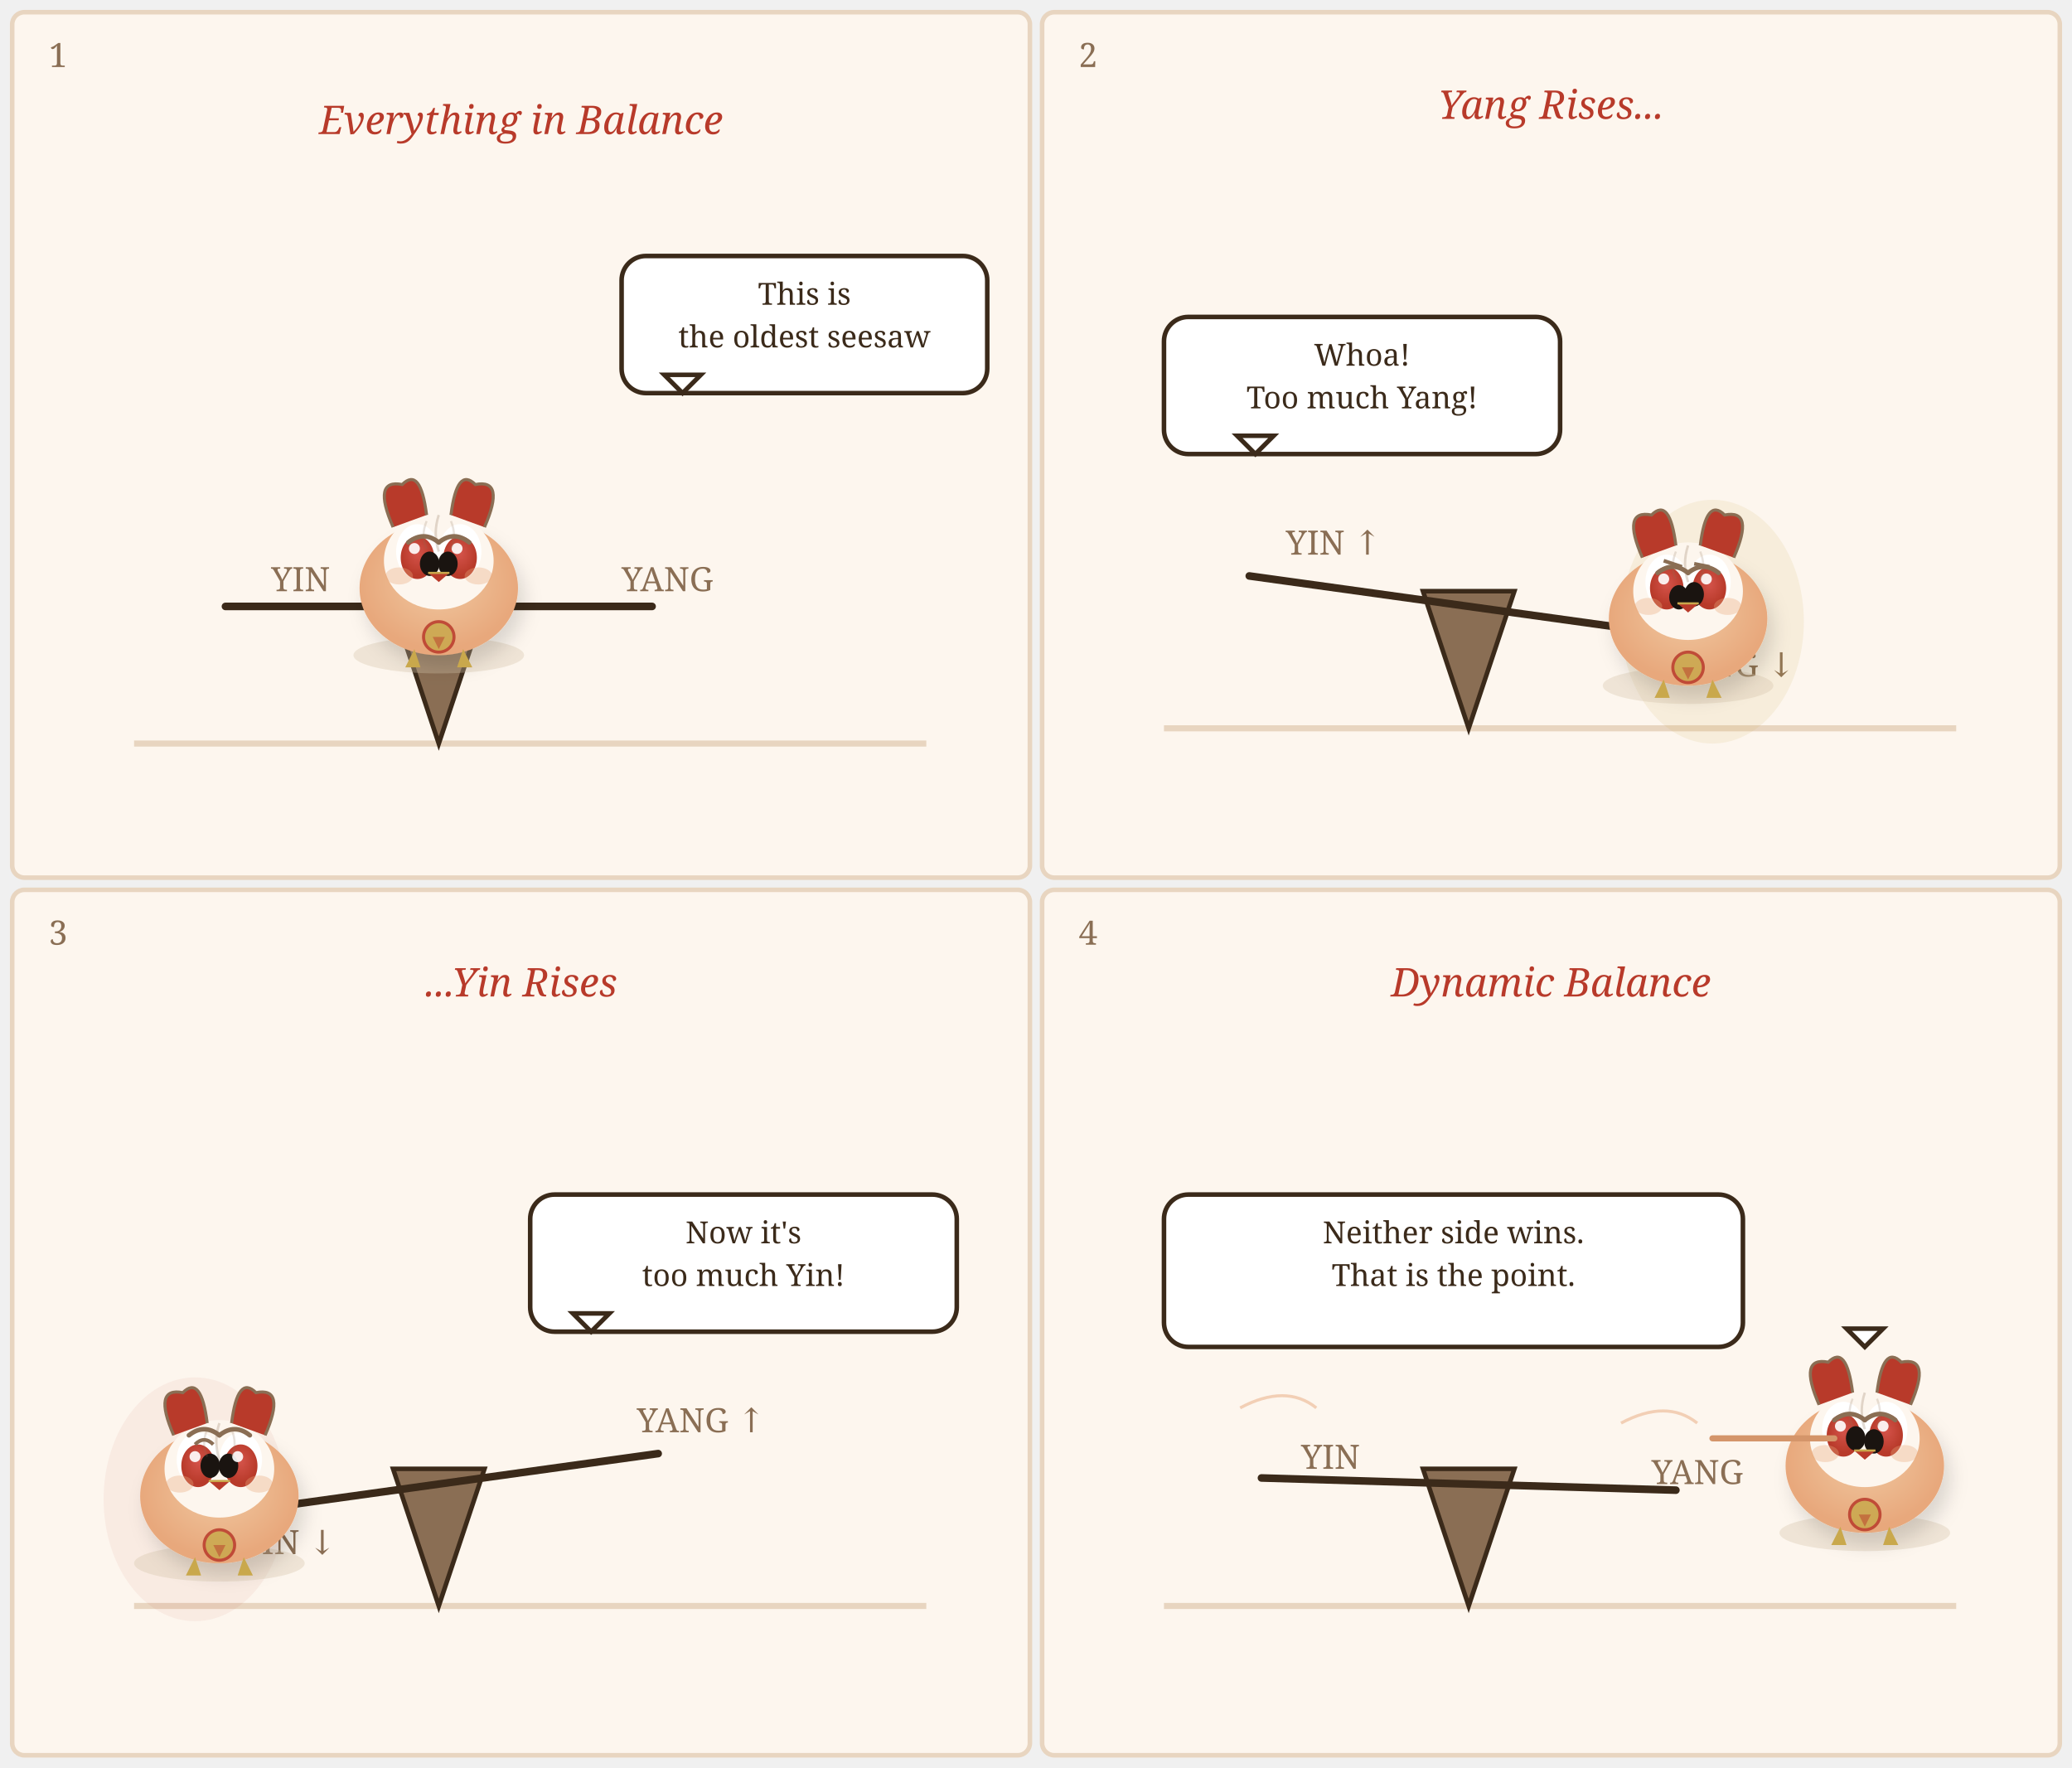
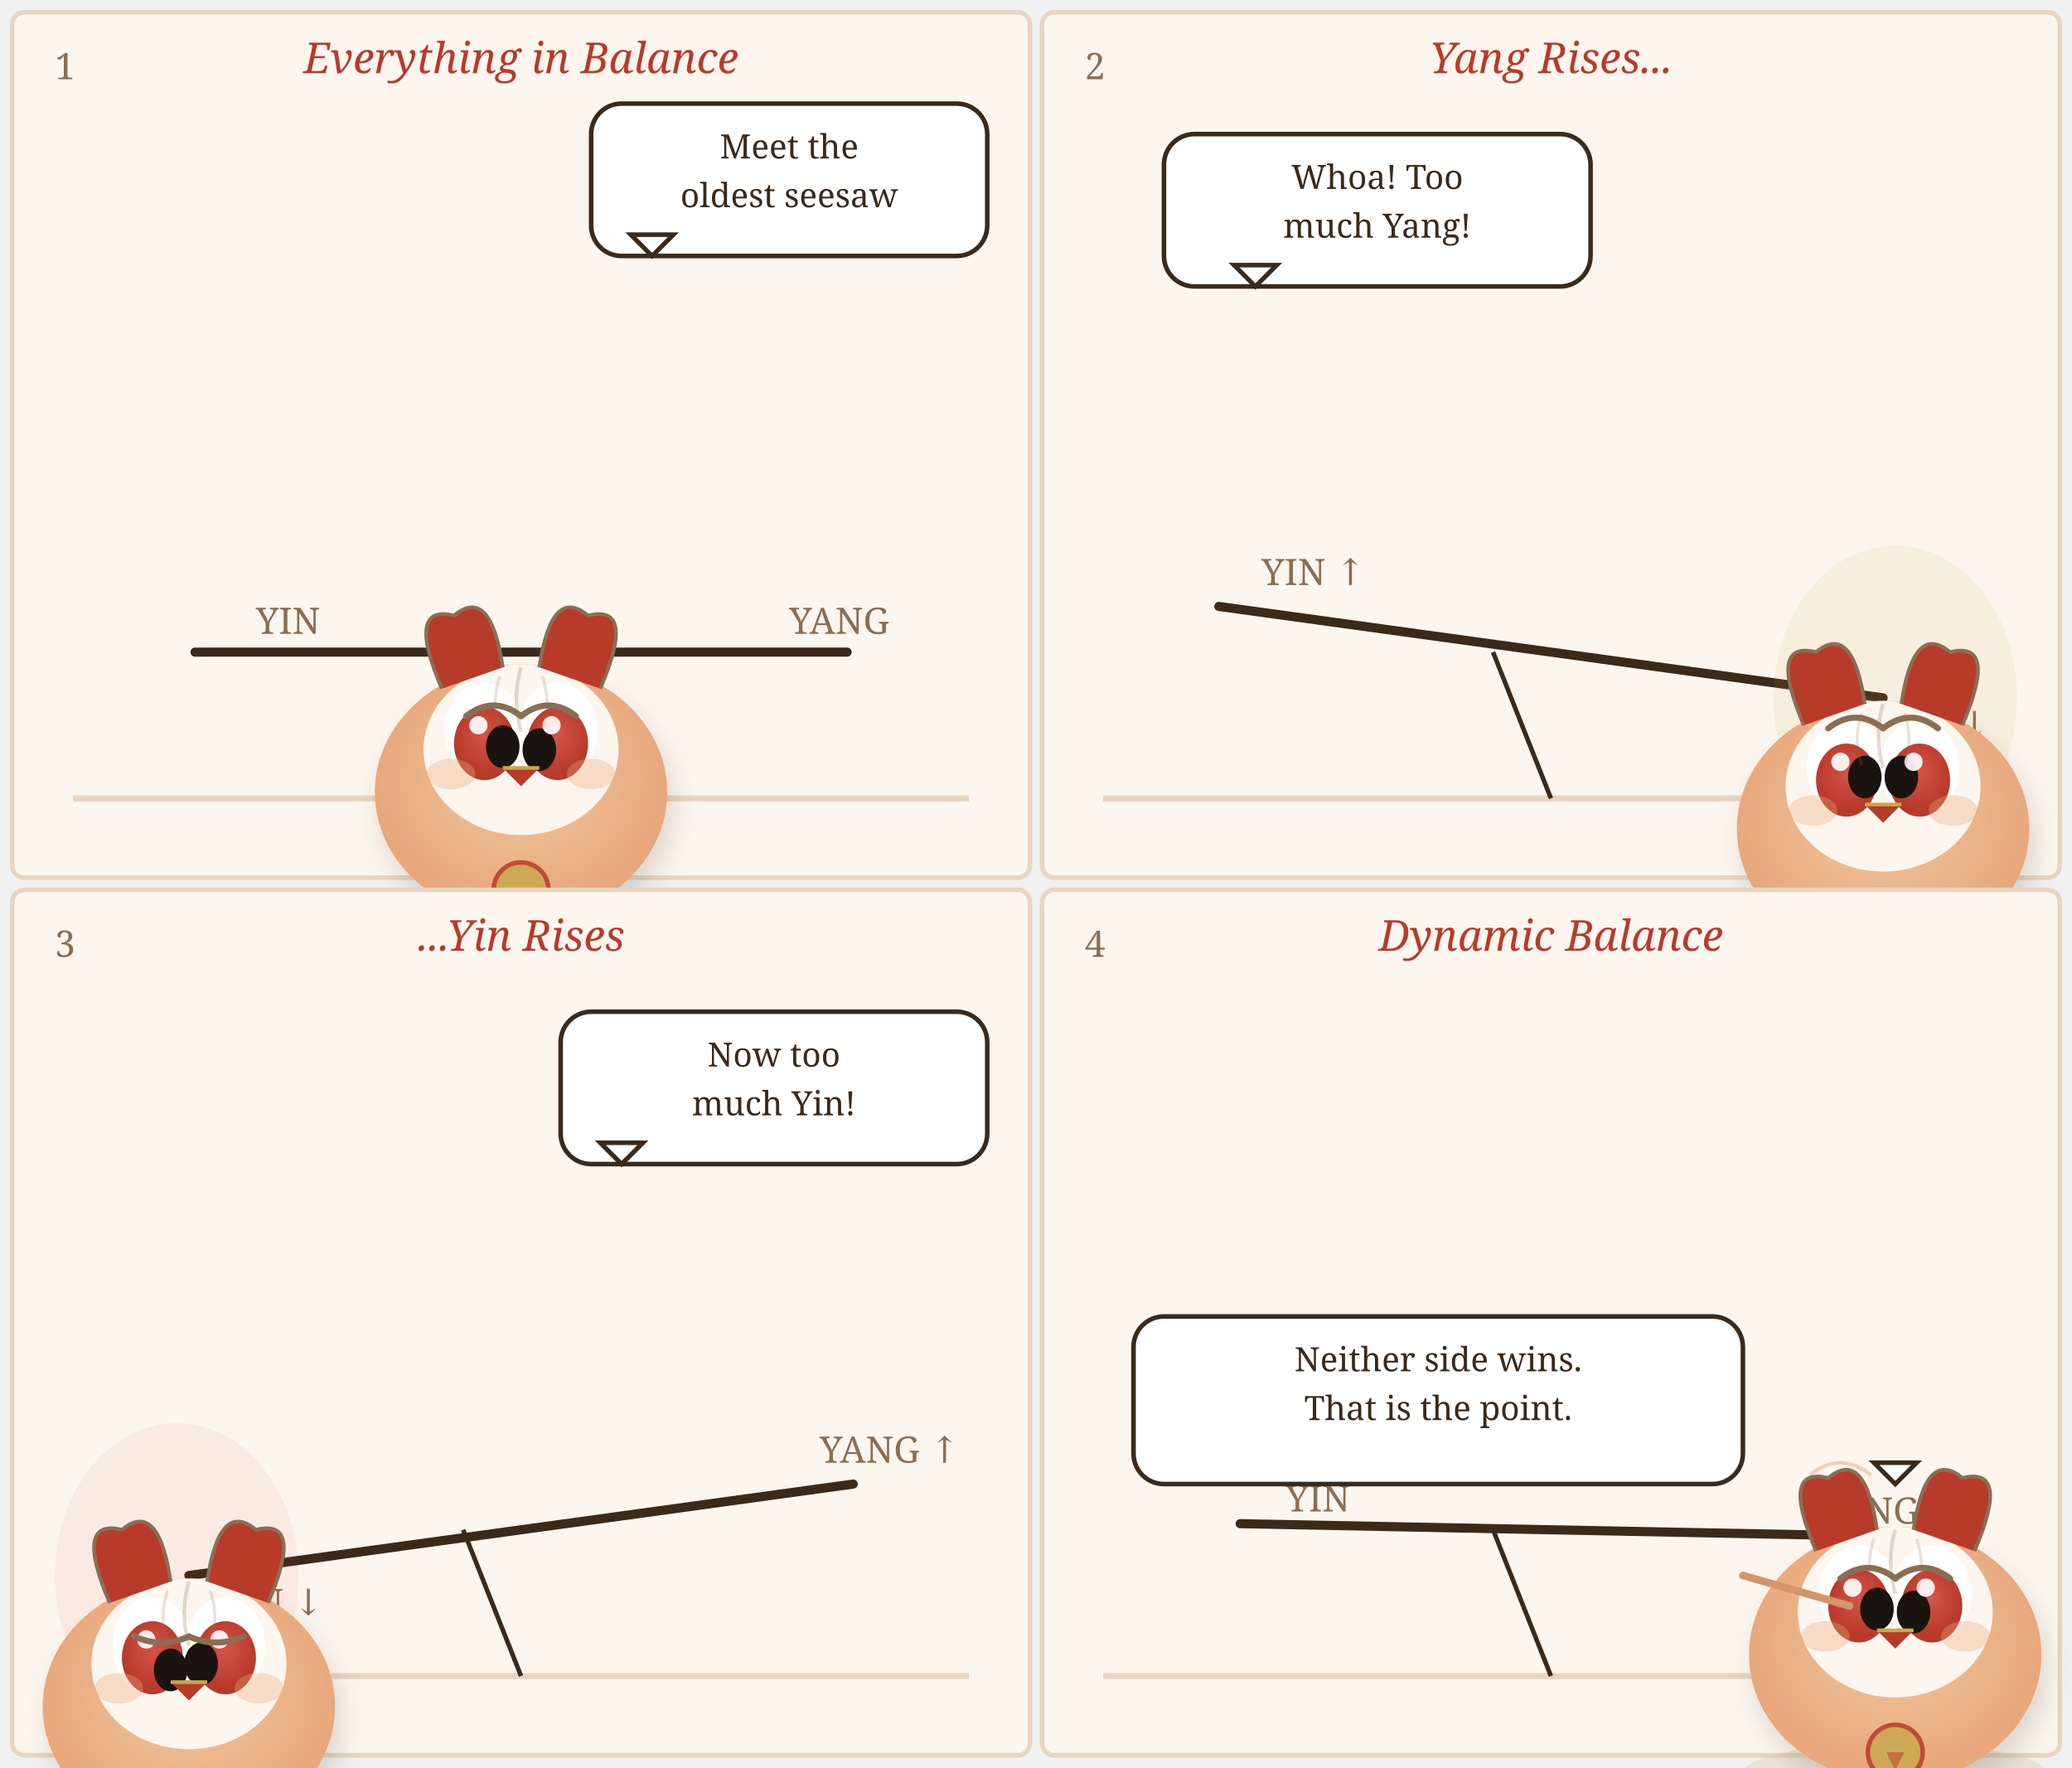
<svg xmlns="http://www.w3.org/2000/svg" viewBox="0 0 680 580" width="680" height="580">
  <defs>
    <radialGradient id="bodyGrad" cx="50%" cy="45%" r="50%">
      <stop offset="0%" stop-color="#f0c8a0" />
      <stop offset="100%" stop-color="#e8a87c" />
    </radialGradient>
    <radialGradient id="eyeGrad" cx="50%" cy="40%" r="50%">
      <stop offset="0%" stop-color="#d4534a" />
      <stop offset="100%" stop-color="#b83a2a" />
    </radialGradient>
    <filter id="shadow" x="-20%" y="-20%" width="140%" height="150%">
-       <feDropShadow dx="2" dy="4" stdDeviation="3" flood-color="#00000022" />
+       <feDropShadow dx="2" dy="5" stdDeviation="4" flood-color="#00000022" />
    </filter>
  </defs>
  <style>
    .bg2{fill:#fdf6ee;stroke:#e8d5c0;stroke-width:1.5}
-     .lbl{font-family:Georgia,serif;font-size:11px;fill:#8a6e54}
-     .cap{font-family:Georgia,serif;font-size:13px;fill:#b83a2a;text-anchor:middle;font-style:italic}
+     .lbl{font-family:Georgia,serif;font-size:12px;fill:#8a6e54}
+     .cap{font-family:Georgia,serif;font-size:14px;fill:#b83a2a;text-anchor:middle;font-style:italic}
    .bub{fill:white;stroke:#3b2a1a;stroke-width:1.5}
-     .btx{font-family:Georgia,serif;font-size:10px;fill:#3b2a1a}
+     .btx{font-family:Georgia,serif;font-size:11px;fill:#3b2a1a}
    .ollie-head{fill:#b83a2a}
    .ollie-foot{fill:#c9a84c}
  </style>
  <rect x="4" y="4" width="334" height="284" class="bg2" rx="4" />
-   <text x="16" y="22" class="lbl">1</text>
-   <text x="171" y="44" class="cap" font-size="14">Everything in Balance</text>
-   <line x1="44" y1="244" x2="304" y2="244" stroke="#e8d5c0" stroke-width="2" />
-   <polygon points="144,244 129,199 159,199" fill="#8a6e54" stroke="#3b2a1a" stroke-width="1.5" />
-   <line x1="74" y1="199" x2="214" y2="199" stroke="#3b2a1a" stroke-width="2.5" stroke-linecap="round" />
-   <text x="89" y="194" class="lbl" font-size="9" fill="#b83a2a">YIN</text>
-   <text x="204" y="194" class="lbl" font-size="9" fill="#c9a84c">YANG</text>
-   <g transform="translate(144,189)">
-     <ellipse cx="0" cy="26" rx="28" ry="6" fill="#d4c4a8" opacity="0.35" />
-     <ellipse cx="0" cy="4" rx="26" ry="22" fill="url(#bodyGrad)" filter="url(#shadow)" />
-     <ellipse cx="0" cy="-5" rx="18" ry="16" fill="#fdf6ee" />
-     <path d="M-15,-16 Q-22,-32 -12,-30 Q-6,-36 -4,-20" class="ollie-head" stroke="#8a6e54" stroke-width="1" />
-     <path d="M15,-16 Q22,-32 12,-30 Q6,-36 4,-20" class="ollie-head" stroke="#8a6e54" stroke-width="1" />
-     <ellipse cx="-7" cy="-8" rx="7" ry="9" fill="white" />
-     <ellipse cx="7" cy="-8" rx="7" ry="9" fill="white" />
-     <ellipse cx="-7" cy="-6" rx="5.5" ry="7" fill="url(#eyeGrad)" />
-     <ellipse cx="7" cy="-6" rx="5.5" ry="7" fill="url(#eyeGrad)" />
-     <ellipse cx="-3" cy="-4" rx="3.2" ry="4" fill="#1a1410" />
-     <ellipse cx="3" cy="-4" rx="3.2" ry="4" fill="#1a1410" />
-     <circle cx="-8" cy="-9" r="1.8" fill="white" opacity="0.9" />
-     <circle cx="6" cy="-9" r="1.8" fill="white" opacity="0.9" />
-     <path d="M-10,-11 Q-5,-15 0,-11" fill="none" stroke="#8a6e54" stroke-width="1.5" stroke-linecap="round" />
-     <path d="M0,-11 Q5,-15 10,-11" fill="none" stroke="#8a6e54" stroke-width="1.5" stroke-linecap="round" />
-     <polygon points="0,2 -3.5,-1 3.5,-1" fill="#b83a2a" />
-     <line x1="-3.5" y1="-1" x2="3.5" y2="-1" stroke="#c9a84c" stroke-width="0.7" />
-     <ellipse cx="-13" cy="0" rx="4.5" ry="2.8" fill="#e8a87c" opacity="0.35" />
-     <ellipse cx="13" cy="0" rx="4.5" ry="2.8" fill="#e8a87c" opacity="0.35" />
-     <path d="M0,-20 Q-2,-14 0,-8" stroke="#8a6e54" stroke-width="0.8" fill="none" opacity="0.25" />
-     <path d="M-4,-18 Q-6,-13 -4,-9" stroke="#8a6e54" stroke-width="0.7" fill="none" opacity="0.2" />
-     <path d="M4,-18 Q6,-13 4,-9" stroke="#8a6e54" stroke-width="0.7" fill="none" opacity="0.2" />
-     <circle cx="0" cy="20" r="5" fill="#c9a84c" opacity="0.85" stroke="#b83a2a" stroke-width="1" />
-     <path d="M-2,20 L0,24 L2,20" fill="#b83a2a" opacity="0.5" />
-     <polygon points="-8,24 -11,30 -6,30" class="ollie-foot" />
-     <polygon points="8,24 6,30 11,30" class="ollie-foot" />
+   <text x="18" y="26" class="lbl">1</text>
+   <line x1="24" y1="262" x2="318" y2="262" stroke="#e8d5c0" stroke-width="2" />
+   <polygon points="171,262,152,214" fill="#8a6e54" stroke="#3b2a1a" stroke-width="1.5" />
+   <line x1="64" y1="214" x2="278" y2="214" stroke="#3b2a1a" stroke-width="3" stroke-linecap="round" />
+   <text x="84" y="208" class="lbl" font-size="9" fill="#b83a2a">YIN</text>
+   <text x="259" y="208" class="lbl" font-size="9" fill="#c9a84c">YANG</text>
+   <g transform="translate(171,254)">
+     <ellipse cx="0" cy="45" rx="50" ry="10" fill="#d4c4a8" opacity="0.3" />
+     <ellipse cx="0" cy="6" rx="48" ry="42" fill="url(#bodyGrad)" filter="url(#shadow)" />
+     <ellipse cx="0" cy="-8" rx="32" ry="28" fill="#fdf6ee" />
+     <path d="M-26,-28 Q-38,-56 -22,-52 Q-10,-62 -6,-35" class="ollie-head" stroke="#8a6e54" stroke-width="1.2" />
+     <path d="M26,-28 Q38,-56 22,-52 Q10,-62 6,-35" class="ollie-head" stroke="#8a6e54" stroke-width="1.2" />
+     <ellipse cx="-12" cy="-14" rx="13" ry="16" fill="white" />
+     <ellipse cx="12" cy="-14" rx="13" ry="16" fill="white" />
+     <ellipse cx="-12" cy="-10" rx="10" ry="12" fill="url(#eyeGrad)" />
+     <ellipse cx="12" cy="-10" rx="10" ry="12" fill="url(#eyeGrad)" />
+     <ellipse cx="-6" cy="-9" rx="5.5" ry="7" fill="#1a1410" />
+     <ellipse cx="6" cy="-8" rx="5.5" ry="7" fill="#1a1410" />
+     <circle cx="-14" cy="-16" r="3" fill="white" opacity="0.9" />
+     <circle cx="10" cy="-16" r="3" fill="white" opacity="0.9" />
+     <path d="M-18,-19 Q-9,-26 0,-19" fill="none" stroke="#8a6e54" stroke-width="2" stroke-linecap="round" />
+     <path d="M0,-19 Q9,-26 18,-19" fill="none" stroke="#8a6e54" stroke-width="2" stroke-linecap="round" />
+     <polygon points="0,4 -6,-2 6,-2" fill="#b83a2a" />
+     <line x1="-6" y1="-2" x2="6" y2="-2" stroke="#c9a84c" stroke-width="1.2" />
+     <ellipse cx="-23" cy="0" rx="8" ry="5" fill="#e8a87c" opacity="0.35" />
+     <ellipse cx="23" cy="0" rx="8" ry="5" fill="#e8a87c" opacity="0.35" />
+     <path d="M0,-35 Q-3,-25 0,-14" stroke="#8a6e54" stroke-width="1.2" fill="none" opacity="0.25" />
+     <path d="M-7,-32 Q-10,-23 -7,-15" stroke="#8a6e54" stroke-width="1" fill="none" opacity="0.2" />
+     <path d="M7,-32 Q10,-23 7,-15" stroke="#8a6e54" stroke-width="1" fill="none" opacity="0.2" />
+     <circle cx="0" cy="38" r="9" fill="#c9a84c" opacity="0.85" stroke="#b83a2a" stroke-width="1.5" />
+     <path d="M-3,38 L0,44 L3,38" fill="#b83a2a" opacity="0.5" />
+     <polygon points="-14,44 -20,54 -12,54" class="ollie-foot" />
+     <polygon points="14,44 12,54 20,54" class="ollie-foot" />
  </g>
-   <rect x="204" y="84" width="120" height="45" rx="8" class="bub" />
-   <polygon points="224,129 218,123 230,123" fill="white" stroke="#3b2a1a" stroke-width="1.5" />
-   <text x="264" y="100" class="btx" text-anchor="middle">This is</text>
-   <text x="264" y="114" class="btx" text-anchor="middle">the oldest seesaw</text>
+   <rect x="194" y="34" width="130" height="50" rx="10" class="bub" />
+   <polygon points="214,84 207,77 221,77" fill="white" stroke="#3b2a1a" stroke-width="1.5" />
+   <text x="259" y="52" class="btx" text-anchor="middle">Meet the</text>
+   <text x="259" y="68" class="btx" text-anchor="middle">oldest seesaw</text>
+   <text x="171" y="24" class="cap" font-size="15">Everything in Balance</text>
  <rect x="342" y="4" width="334" height="284" class="bg2" rx="4" />
-   <text x="354" y="22" class="lbl">2</text>
-   <text x="509" y="39" class="cap" font-size="14">Yang Rises...</text>
-   <line x1="382" y1="239" x2="642" y2="239" stroke="#e8d5c0" stroke-width="2" />
-   <polygon points="482,239 467,194 497,194" fill="#8a6e54" stroke="#3b2a1a" stroke-width="1.5" />
-   <line x1="410" y1="189" x2="554" y2="209" stroke="#3b2a1a" stroke-width="2.5" stroke-linecap="round" />
-   <text x="422" y="182" class="lbl" font-size="9" fill="#b83a2a">YIN ↑</text>
-   <text x="547" y="222" class="lbl" font-size="9" fill="#c9a84c">YANG ↓</text>
-   <ellipse cx="562" cy="204" rx="30" ry="40" fill="#c9a84c" opacity="0.12" />
-   <g transform="translate(554,199)">
-     <ellipse cx="0" cy="26" rx="28" ry="6" fill="#d4c4a8" opacity="0.35" />
-     <ellipse cx="0" cy="4" rx="26" ry="22" fill="url(#bodyGrad)" filter="url(#shadow)" />
-     <ellipse cx="0" cy="-5" rx="18" ry="16" fill="#fdf6ee" />
-     <path d="M-15,-16 Q-22,-32 -12,-30 Q-6,-36 -4,-20" class="ollie-head" stroke="#8a6e54" stroke-width="1" />
-     <path d="M15,-16 Q22,-32 12,-30 Q6,-36 4,-20" class="ollie-head" stroke="#8a6e54" stroke-width="1" />
-     <ellipse cx="-7" cy="-8" rx="7" ry="9" fill="white" />
-     <ellipse cx="7" cy="-8" rx="7" ry="9" fill="white" />
-     <ellipse cx="-7" cy="-6" rx="5.5" ry="7" fill="url(#eyeGrad)" />
-     <ellipse cx="7" cy="-6" rx="5.5" ry="7" fill="url(#eyeGrad)" />
-     <ellipse cx="-3" cy="-3" rx="3.2" ry="4" fill="#1a1410" />
-     <ellipse cx="2" cy="-4" rx="3.2" ry="4" fill="#1a1410" />
-     <circle cx="-8" cy="-9" r="1.8" fill="white" opacity="0.9" />
-     <circle cx="6" cy="-9" r="1.8" fill="white" opacity="0.9" />
-     <path d="M-10,-11 Q-5,-15 0,-11" fill="none" stroke="#8a6e54" stroke-width="1.5" stroke-linecap="round" />
-     <path d="M0,-11 Q5,-15 10,-11" fill="none" stroke="#8a6e54" stroke-width="1.5" stroke-linecap="round" />
-     <path d="M-8,-15 L-2,-13" fill="none" stroke="#8a6e54" stroke-width="1.2" />
-     <path d="M2,-14 L7,-13" fill="none" stroke="#8a6e54" stroke-width="1.2" />
-     <polygon points="0,2 -3.5,-1 3.5,-1" fill="#b83a2a" />
-     <line x1="-3.5" y1="-1" x2="3.5" y2="-1" stroke="#c9a84c" stroke-width="0.7" />
-     <ellipse cx="-13" cy="0" rx="4.5" ry="2.8" fill="#e8a87c" opacity="0.35" />
-     <ellipse cx="13" cy="0" rx="4.5" ry="2.8" fill="#e8a87c" opacity="0.35" />
-     <path d="M0,-20 Q-2,-14 0,-8" stroke="#8a6e54" stroke-width="0.8" fill="none" opacity="0.25" />
-     <path d="M-4,-18 Q-6,-13 -4,-9" stroke="#8a6e54" stroke-width="0.7" fill="none" opacity="0.2" />
-     <path d="M4,-18 Q6,-13 4,-9" stroke="#8a6e54" stroke-width="0.7" fill="none" opacity="0.2" />
-     <circle cx="0" cy="20" r="5" fill="#c9a84c" opacity="0.85" stroke="#b83a2a" stroke-width="1" />
-     <path d="M-2,20 L0,24 L2,20" fill="#b83a2a" opacity="0.5" />
-     <polygon points="-8,24 -11,30 -6,30" class="ollie-foot" />
-     <polygon points="8,24 6,30 11,30" class="ollie-foot" />
+   <text x="356" y="26" class="lbl">2</text>
+   <line x1="362" y1="262" x2="656" y2="262" stroke="#e8d5c0" stroke-width="2" />
+   <polygon points="509,262,490,214" fill="#8a6e54" stroke="#3b2a1a" stroke-width="1.5" />
+   <line x1="400" y1="199" x2="618" y2="229" stroke="#3b2a1a" stroke-width="3" stroke-linecap="round" />
+   <text x="414" y="192" class="lbl" font-size="9" fill="#b83a2a">YIN ↑</text>
+   <text x="607" y="242" class="lbl" font-size="9" fill="#c9a84c">YANG ↓</text>
+   <ellipse cx="622" cy="229" rx="40" ry="50" fill="#c9a84c" opacity="0.1" />
+   <g transform="translate(618,266)">
+     <ellipse cx="0" cy="45" rx="50" ry="10" fill="#d4c4a8" opacity="0.3" />
+     <ellipse cx="0" cy="6" rx="48" ry="42" fill="url(#bodyGrad)" filter="url(#shadow)" />
+     <ellipse cx="0" cy="-8" rx="32" ry="28" fill="#fdf6ee" />
+     <path d="M-26,-28 Q-38,-56 -22,-52 Q-10,-62 -6,-35" class="ollie-head" stroke="#8a6e54" stroke-width="1.2" />
+     <path d="M26,-28 Q38,-56 22,-52 Q10,-62 6,-35" class="ollie-head" stroke="#8a6e54" stroke-width="1.2" />
+     <ellipse cx="-12" cy="-14" rx="13" ry="16" fill="white" />
+     <ellipse cx="12" cy="-14" rx="13" ry="16" fill="white" />
+     <ellipse cx="-12" cy="-10" rx="10" ry="12" fill="url(#eyeGrad)" />
+     <ellipse cx="12" cy="-10" rx="10" ry="12" fill="url(#eyeGrad)" />
+     <ellipse cx="-6" cy="-11" rx="5.5" ry="7" fill="#1a1410" />
+     <ellipse cx="6" cy="-11" rx="5.5" ry="7" fill="#1a1410" />
+     <circle cx="-14" cy="-16" r="3" fill="white" opacity="0.9" />
+     <circle cx="10" cy="-16" r="3" fill="white" opacity="0.9" />
+     <path d="M-18,-27 Q-9,-34 0,-27" fill="none" stroke="#8a6e54" stroke-width="2" stroke-linecap="round" />
+     <path d="M0,-27 Q9,-34 18,-27" fill="none" stroke="#8a6e54" stroke-width="2" stroke-linecap="round" />
+     <polygon points="0,4 -6,-2 6,-2" fill="#b83a2a" />
+     <line x1="-6" y1="-2" x2="6" y2="-2" stroke="#c9a84c" stroke-width="1.2" />
+     <ellipse cx="-23" cy="0" rx="8" ry="5" fill="#e8a87c" opacity="0.35" />
+     <ellipse cx="23" cy="0" rx="8" ry="5" fill="#e8a87c" opacity="0.35" />
+     <path d="M0,-35 Q-3,-25 0,-14" stroke="#8a6e54" stroke-width="1.2" fill="none" opacity="0.25" />
+     <path d="M-7,-32 Q-10,-23 -7,-15" stroke="#8a6e54" stroke-width="1" fill="none" opacity="0.2" />
+     <path d="M7,-32 Q10,-23 7,-15" stroke="#8a6e54" stroke-width="1" fill="none" opacity="0.2" />
+     <circle cx="0" cy="38" r="9" fill="#c9a84c" opacity="0.85" stroke="#b83a2a" stroke-width="1.5" />
+     <path d="M-3,38 L0,44 L3,38" fill="#b83a2a" opacity="0.5" />
+     <polygon points="-14,44 -20,54 -12,54" class="ollie-foot" />
+     <polygon points="14,44 12,54 20,54" class="ollie-foot" />
  </g>
-   <rect x="382" y="104" width="130" height="45" rx="8" class="bub" />
-   <polygon points="412,149 406,143 418,143" fill="white" stroke="#3b2a1a" stroke-width="1.5" />
-   <text x="447" y="120" class="btx" text-anchor="middle">Whoa!</text>
-   <text x="447" y="134" class="btx" text-anchor="middle">Too much Yang!</text>
+   <rect x="382" y="44" width="140" height="50" rx="10" class="bub" />
+   <polygon points="412,94 405,87 419,87" fill="white" stroke="#3b2a1a" stroke-width="1.5" />
+   <text x="452" y="62" class="btx" text-anchor="middle">Whoa! Too</text>
+   <text x="452" y="78" class="btx" text-anchor="middle">much Yang!</text>
+   <text x="509" y="24" class="cap" font-size="15">Yang Rises...</text>
  <rect x="4" y="292" width="334" height="284" class="bg2" rx="4" />
-   <text x="16" y="310" class="lbl">3</text>
-   <text x="171" y="327" class="cap" font-size="14">...Yin Rises</text>
-   <line x1="44" y1="527" x2="304" y2="527" stroke="#e8d5c0" stroke-width="2" />
-   <polygon points="144,527 129,482 159,482" fill="#8a6e54" stroke="#3b2a1a" stroke-width="1.5" />
-   <line x1="72" y1="497" x2="216" y2="477" stroke="#3b2a1a" stroke-width="2.5" stroke-linecap="round" />
-   <text x="79" y="510" class="lbl" font-size="9" fill="#b83a2a">YIN ↓</text>
-   <text x="209" y="470" class="lbl" font-size="9" fill="#c9a84c">YANG ↑</text>
-   <ellipse cx="64" cy="492" rx="30" ry="40" fill="#b83a2a" opacity="0.06" />
-   <g transform="translate(72,487)">
-     <ellipse cx="0" cy="26" rx="28" ry="6" fill="#d4c4a8" opacity="0.35" />
-     <ellipse cx="0" cy="4" rx="26" ry="22" fill="url(#bodyGrad)" filter="url(#shadow)" />
-     <ellipse cx="0" cy="-5" rx="18" ry="16" fill="#fdf6ee" />
-     <path d="M-15,-16 Q-22,-32 -12,-30 Q-6,-36 -4,-20" class="ollie-head" stroke="#8a6e54" stroke-width="1" />
-     <path d="M15,-16 Q22,-32 12,-30 Q6,-36 4,-20" class="ollie-head" stroke="#8a6e54" stroke-width="1" />
-     <ellipse cx="-7" cy="-8" rx="7" ry="9" fill="white" />
-     <ellipse cx="7" cy="-8" rx="7" ry="9" fill="white" />
-     <ellipse cx="-7" cy="-6" rx="5.5" ry="7" fill="url(#eyeGrad)" />
-     <ellipse cx="7" cy="-6" rx="5.5" ry="7" fill="url(#eyeGrad)" />
-     <ellipse cx="-3" cy="-6" rx="3.2" ry="4" fill="#1a1410" />
-     <ellipse cx="3" cy="-6" rx="3.2" ry="4" fill="#1a1410" />
-     <circle cx="-8" cy="-9" r="1.8" fill="white" opacity="0.9" />
-     <circle cx="6" cy="-9" r="1.8" fill="white" opacity="0.9" />
-     <path d="M-10,-16 Q-5,-20 0,-16" fill="none" stroke="#8a6e54" stroke-width="1.5" stroke-linecap="round" />
-     <path d="M0,-16 Q5,-20 10,-16" fill="none" stroke="#8a6e54" stroke-width="1.5" stroke-linecap="round" />
-     <path d="M-8,-13 Q-5,-16 -2,-13" fill="none" stroke="#8a6e54" stroke-width="1.2" />
-     <polygon points="0,2 -3.5,-1 3.5,-1" fill="#b83a2a" />
-     <line x1="-3.5" y1="-1" x2="3.5" y2="-1" stroke="#c9a84c" stroke-width="0.7" />
-     <ellipse cx="-13" cy="0" rx="4.5" ry="2.8" fill="#e8a87c" opacity="0.35" />
-     <ellipse cx="13" cy="0" rx="4.5" ry="2.8" fill="#e8a87c" opacity="0.35" />
-     <path d="M0,-20 Q-2,-14 0,-8" stroke="#8a6e54" stroke-width="0.8" fill="none" opacity="0.25" />
-     <path d="M-4,-18 Q-6,-13 -4,-9" stroke="#8a6e54" stroke-width="0.7" fill="none" opacity="0.2" />
-     <path d="M4,-18 Q6,-13 4,-9" stroke="#8a6e54" stroke-width="0.7" fill="none" opacity="0.2" />
-     <circle cx="0" cy="20" r="5" fill="#c9a84c" opacity="0.85" stroke="#b83a2a" stroke-width="1" />
-     <path d="M-2,20 L0,24 L2,20" fill="#b83a2a" opacity="0.5" />
-     <polygon points="-8,24 -11,30 -6,30" class="ollie-foot" />
-     <polygon points="8,24 6,30 11,30" class="ollie-foot" />
+   <text x="18" y="314" class="lbl">3</text>
+   <line x1="24" y1="550" x2="318" y2="550" stroke="#e8d5c0" stroke-width="2" />
+   <polygon points="171,550,152,502" fill="#8a6e54" stroke="#3b2a1a" stroke-width="1.5" />
+   <line x1="62" y1="517" x2="280" y2="487" stroke="#3b2a1a" stroke-width="3" stroke-linecap="round" />
+   <text x="72" y="530" class="lbl" font-size="9" fill="#b83a2a">YIN ↓</text>
+   <text x="269" y="480" class="lbl" font-size="9" fill="#c9a84c">YANG ↑</text>
+   <ellipse cx="58" cy="517" rx="40" ry="50" fill="#b83a2a" opacity="0.06" />
+   <g transform="translate(62,554)">
+     <ellipse cx="0" cy="45" rx="50" ry="10" fill="#d4c4a8" opacity="0.3" />
+     <ellipse cx="0" cy="6" rx="48" ry="42" fill="url(#bodyGrad)" filter="url(#shadow)" />
+     <ellipse cx="0" cy="-8" rx="32" ry="28" fill="#fdf6ee" />
+     <path d="M-26,-28 Q-38,-56 -22,-52 Q-10,-62 -6,-35" class="ollie-head" stroke="#8a6e54" stroke-width="1.2" />
+     <path d="M26,-28 Q38,-56 22,-52 Q10,-62 6,-35" class="ollie-head" stroke="#8a6e54" stroke-width="1.2" />
+     <ellipse cx="-12" cy="-14" rx="13" ry="16" fill="white" />
+     <ellipse cx="12" cy="-14" rx="13" ry="16" fill="white" />
+     <ellipse cx="-12" cy="-10" rx="10" ry="12" fill="url(#eyeGrad)" />
+     <ellipse cx="12" cy="-10" rx="10" ry="12" fill="url(#eyeGrad)" />
+     <ellipse cx="-6" cy="-6" rx="5.5" ry="7" fill="#1a1410" />
+     <ellipse cx="4" cy="-8" rx="5.5" ry="7" fill="#1a1410" />
+     <circle cx="-14" cy="-16" r="3" fill="white" opacity="0.9" />
+     <circle cx="10" cy="-16" r="3" fill="white" opacity="0.9" />
+     <path d="M-18,-17 Q-9,-13 0,-17" fill="none" stroke="#8a6e54" stroke-width="2" stroke-linecap="round" />
+     <path d="M0,-17 Q9,-13 18,-17" fill="none" stroke="#8a6e54" stroke-width="2" stroke-linecap="round" />
+     <polygon points="0,4 -6,-2 6,-2" fill="#b83a2a" />
+     <line x1="-6" y1="-2" x2="6" y2="-2" stroke="#c9a84c" stroke-width="1.2" />
+     <ellipse cx="-23" cy="0" rx="8" ry="5" fill="#e8a87c" opacity="0.35" />
+     <ellipse cx="23" cy="0" rx="8" ry="5" fill="#e8a87c" opacity="0.35" />
+     <path d="M0,-35 Q-3,-25 0,-14" stroke="#8a6e54" stroke-width="1.2" fill="none" opacity="0.25" />
+     <path d="M-7,-32 Q-10,-23 -7,-15" stroke="#8a6e54" stroke-width="1" fill="none" opacity="0.2" />
+     <path d="M7,-32 Q10,-23 7,-15" stroke="#8a6e54" stroke-width="1" fill="none" opacity="0.2" />
+     <circle cx="0" cy="38" r="9" fill="#c9a84c" opacity="0.85" stroke="#b83a2a" stroke-width="1.5" />
+     <path d="M-3,38 L0,44 L3,38" fill="#b83a2a" opacity="0.5" />
+     <polygon points="-14,44 -20,54 -12,54" class="ollie-foot" />
+     <polygon points="14,44 12,54 20,54" class="ollie-foot" />
  </g>
-   <rect x="174" y="392" width="140" height="45" rx="8" class="bub" />
-   <polygon points="194,437 188,431 200,431" fill="white" stroke="#3b2a1a" stroke-width="1.5" />
-   <text x="244" y="408" class="btx" text-anchor="middle">Now it's</text>
-   <text x="244" y="422" class="btx" text-anchor="middle">too much Yin!</text>
+   <rect x="184" y="332" width="140" height="50" rx="10" class="bub" />
+   <polygon points="204,382 197,375 211,375" fill="white" stroke="#3b2a1a" stroke-width="1.5" />
+   <text x="254" y="350" class="btx" text-anchor="middle">Now too</text>
+   <text x="254" y="366" class="btx" text-anchor="middle">much Yin!</text>
+   <text x="171" y="312" class="cap" font-size="15">...Yin Rises</text>
  <rect x="342" y="292" width="334" height="284" class="bg2" rx="4" />
-   <text x="354" y="310" class="lbl">4</text>
-   <text x="509" y="327" class="cap" font-size="14">Dynamic Balance</text>
-   <line x1="382" y1="527" x2="642" y2="527" stroke="#e8d5c0" stroke-width="2" />
-   <polygon points="482,527 467,482 497,482" fill="#8a6e54" stroke="#3b2a1a" stroke-width="1.5" />
-   <line x1="414" y1="485" x2="550" y2="489" stroke="#3b2a1a" stroke-width="2.5" stroke-linecap="round" />
-   <path d="M407,462 Q422,454 432,462" fill="none" stroke="#e8a87c" stroke-width="1" opacity="0.5" />
-   <path d="M532,467 Q547,459 557,467" fill="none" stroke="#e8a87c" stroke-width="1" opacity="0.5" />
-   <text x="427" y="482" class="lbl" font-size="8" fill="#8a6e54">YIN</text>
-   <text x="542" y="487" class="lbl" font-size="8" fill="#8a6e54">YANG</text>
-   <g transform="translate(612,477)">
-     <ellipse cx="0" cy="26" rx="28" ry="6" fill="#d4c4a8" opacity="0.35" />
-     <ellipse cx="0" cy="4" rx="26" ry="22" fill="url(#bodyGrad)" filter="url(#shadow)" />
-     <ellipse cx="0" cy="-5" rx="18" ry="16" fill="#fdf6ee" />
-     <path d="M-15,-16 Q-22,-32 -12,-30 Q-6,-36 -4,-20" class="ollie-head" stroke="#8a6e54" stroke-width="1" />
-     <path d="M15,-16 Q22,-32 12,-30 Q6,-36 4,-20" class="ollie-head" stroke="#8a6e54" stroke-width="1" />
-     <ellipse cx="-7" cy="-8" rx="7" ry="9" fill="white" />
-     <ellipse cx="7" cy="-8" rx="7" ry="9" fill="white" />
-     <ellipse cx="-7" cy="-6" rx="5.5" ry="7" fill="url(#eyeGrad)" />
-     <ellipse cx="7" cy="-6" rx="5.5" ry="7" fill="url(#eyeGrad)" />
-     <ellipse cx="-3" cy="-5" rx="3.2" ry="4" fill="#1a1410" />
-     <ellipse cx="3" cy="-4" rx="3.2" ry="4" fill="#1a1410" />
-     <circle cx="-8" cy="-9" r="1.8" fill="white" opacity="0.9" />
-     <circle cx="6" cy="-9" r="1.8" fill="white" opacity="0.9" />
-     <path d="M-10,-11 Q-5,-15 0,-11" fill="none" stroke="#8a6e54" stroke-width="1.5" stroke-linecap="round" />
-     <path d="M0,-11 Q5,-15 10,-11" fill="none" stroke="#8a6e54" stroke-width="1.5" stroke-linecap="round" />
-     <polygon points="0,2 -3.5,-1 3.5,-1" fill="#b83a2a" />
-     <line x1="-3.5" y1="-1" x2="3.5" y2="-1" stroke="#c9a84c" stroke-width="0.7" />
-     <ellipse cx="-13" cy="0" rx="4.5" ry="2.8" fill="#e8a87c" opacity="0.35" />
-     <ellipse cx="13" cy="0" rx="4.5" ry="2.8" fill="#e8a87c" opacity="0.35" />
-     <path d="M0,-20 Q-2,-14 0,-8" stroke="#8a6e54" stroke-width="0.8" fill="none" opacity="0.25" />
-     <path d="M-4,-18 Q-6,-13 -4,-9" stroke="#8a6e54" stroke-width="0.7" fill="none" opacity="0.2" />
-     <path d="M4,-18 Q6,-13 4,-9" stroke="#8a6e54" stroke-width="0.7" fill="none" opacity="0.2" />
-     <circle cx="0" cy="20" r="5" fill="#c9a84c" opacity="0.85" stroke="#b83a2a" stroke-width="1" />
-     <path d="M-2,20 L0,24 L2,20" fill="#b83a2a" opacity="0.5" />
-     <polygon points="-8,24 -11,30 -6,30" class="ollie-foot" />
-     <polygon points="8,24 6,30 11,30" class="ollie-foot" />
+   <text x="356" y="314" class="lbl">4</text>
+   <line x1="362" y1="550" x2="656" y2="550" stroke="#e8d5c0" stroke-width="2" />
+   <polygon points="509,550,490,502" fill="#8a6e54" stroke="#3b2a1a" stroke-width="1.5" />
+   <line x1="407" y1="500" x2="611" y2="504" stroke="#3b2a1a" stroke-width="3" stroke-linecap="round" />
+   <path d="M400,480 Q414,472 424,480" fill="none" stroke="#e8a87c" stroke-width="1.2" opacity="0.5" />
+   <path d="M594,484 Q604,476 614,484" fill="none" stroke="#e8a87c" stroke-width="1.2" opacity="0.5" />
+   <text x="422" y="496" class="lbl" font-size="8" fill="#8a6e54">YIN</text>
+   <text x="597" y="500" class="lbl" font-size="8" fill="#8a6e54">YANG</text>
+   <g transform="translate(622,537)">
+     <ellipse cx="0" cy="45" rx="50" ry="10" fill="#d4c4a8" opacity="0.3" />
+     <ellipse cx="0" cy="6" rx="48" ry="42" fill="url(#bodyGrad)" filter="url(#shadow)" />
+     <ellipse cx="0" cy="-8" rx="32" ry="28" fill="#fdf6ee" />
+     <path d="M-26,-28 Q-38,-56 -22,-52 Q-10,-62 -6,-35" class="ollie-head" stroke="#8a6e54" stroke-width="1.2" />
+     <path d="M26,-28 Q38,-56 22,-52 Q10,-62 6,-35" class="ollie-head" stroke="#8a6e54" stroke-width="1.2" />
+     <ellipse cx="-12" cy="-14" rx="13" ry="16" fill="white" />
+     <ellipse cx="12" cy="-14" rx="13" ry="16" fill="white" />
+     <ellipse cx="-12" cy="-10" rx="10" ry="12" fill="url(#eyeGrad)" />
+     <ellipse cx="12" cy="-10" rx="10" ry="12" fill="url(#eyeGrad)" />
+     <ellipse cx="-6" cy="-9" rx="5.5" ry="7" fill="#1a1410" />
+     <ellipse cx="6" cy="-8" rx="5.5" ry="7" fill="#1a1410" />
+     <circle cx="-14" cy="-16" r="3" fill="white" opacity="0.9" />
+     <circle cx="10" cy="-16" r="3" fill="white" opacity="0.9" />
+     <path d="M-18,-19 Q-9,-26 0,-19" fill="none" stroke="#8a6e54" stroke-width="2" stroke-linecap="round" />
+     <path d="M0,-19 Q9,-26 18,-19" fill="none" stroke="#8a6e54" stroke-width="2" stroke-linecap="round" />
+     <polygon points="0,4 -6,-2 6,-2" fill="#b83a2a" />
+     <line x1="-6" y1="-2" x2="6" y2="-2" stroke="#c9a84c" stroke-width="1.2" />
+     <ellipse cx="-23" cy="0" rx="8" ry="5" fill="#e8a87c" opacity="0.35" />
+     <ellipse cx="23" cy="0" rx="8" ry="5" fill="#e8a87c" opacity="0.35" />
+     <path d="M0,-35 Q-3,-25 0,-14" stroke="#8a6e54" stroke-width="1.2" fill="none" opacity="0.25" />
+     <path d="M-7,-32 Q-10,-23 -7,-15" stroke="#8a6e54" stroke-width="1" fill="none" opacity="0.2" />
+     <path d="M7,-32 Q10,-23 7,-15" stroke="#8a6e54" stroke-width="1" fill="none" opacity="0.2" />
+     <circle cx="0" cy="38" r="9" fill="#c9a84c" opacity="0.85" stroke="#b83a2a" stroke-width="1.5" />
+     <path d="M-3,38 L0,44 L3,38" fill="#b83a2a" opacity="0.5" />
+     <polygon points="-14,44 -20,54 -12,54" class="ollie-foot" />
+     <polygon points="14,44 12,54 20,54" class="ollie-foot" />
  </g>
-   <line x1="602" y1="472" x2="562" y2="472" stroke="#d4956a" stroke-width="2" stroke-linecap="round" />
-   <rect x="382" y="392" width="190" height="50" rx="8" class="bub" />
-   <polygon points="612,442 606,436 618,436" fill="white" stroke="#3b2a1a" stroke-width="1.5" />
-   <text x="477" y="408" class="btx" text-anchor="middle">Neither side wins.</text>
-   <text x="477" y="422" class="btx" text-anchor="middle">That is the point.</text>
+   <line x1="607" y1="527" x2="572" y2="517" stroke="#d4956a" stroke-width="2.5" stroke-linecap="round" />
+   <rect x="372" y="432" width="200" height="55" rx="10" class="bub" />
+   <polygon points="622,487 615,480 629,480" fill="white" stroke="#3b2a1a" stroke-width="1.5" />
+   <text x="472" y="450" class="btx" text-anchor="middle">Neither side wins.</text>
+   <text x="472" y="466" class="btx" text-anchor="middle">That is the point.</text>
+   <text x="509" y="312" class="cap" font-size="15">Dynamic Balance</text>
</svg>
